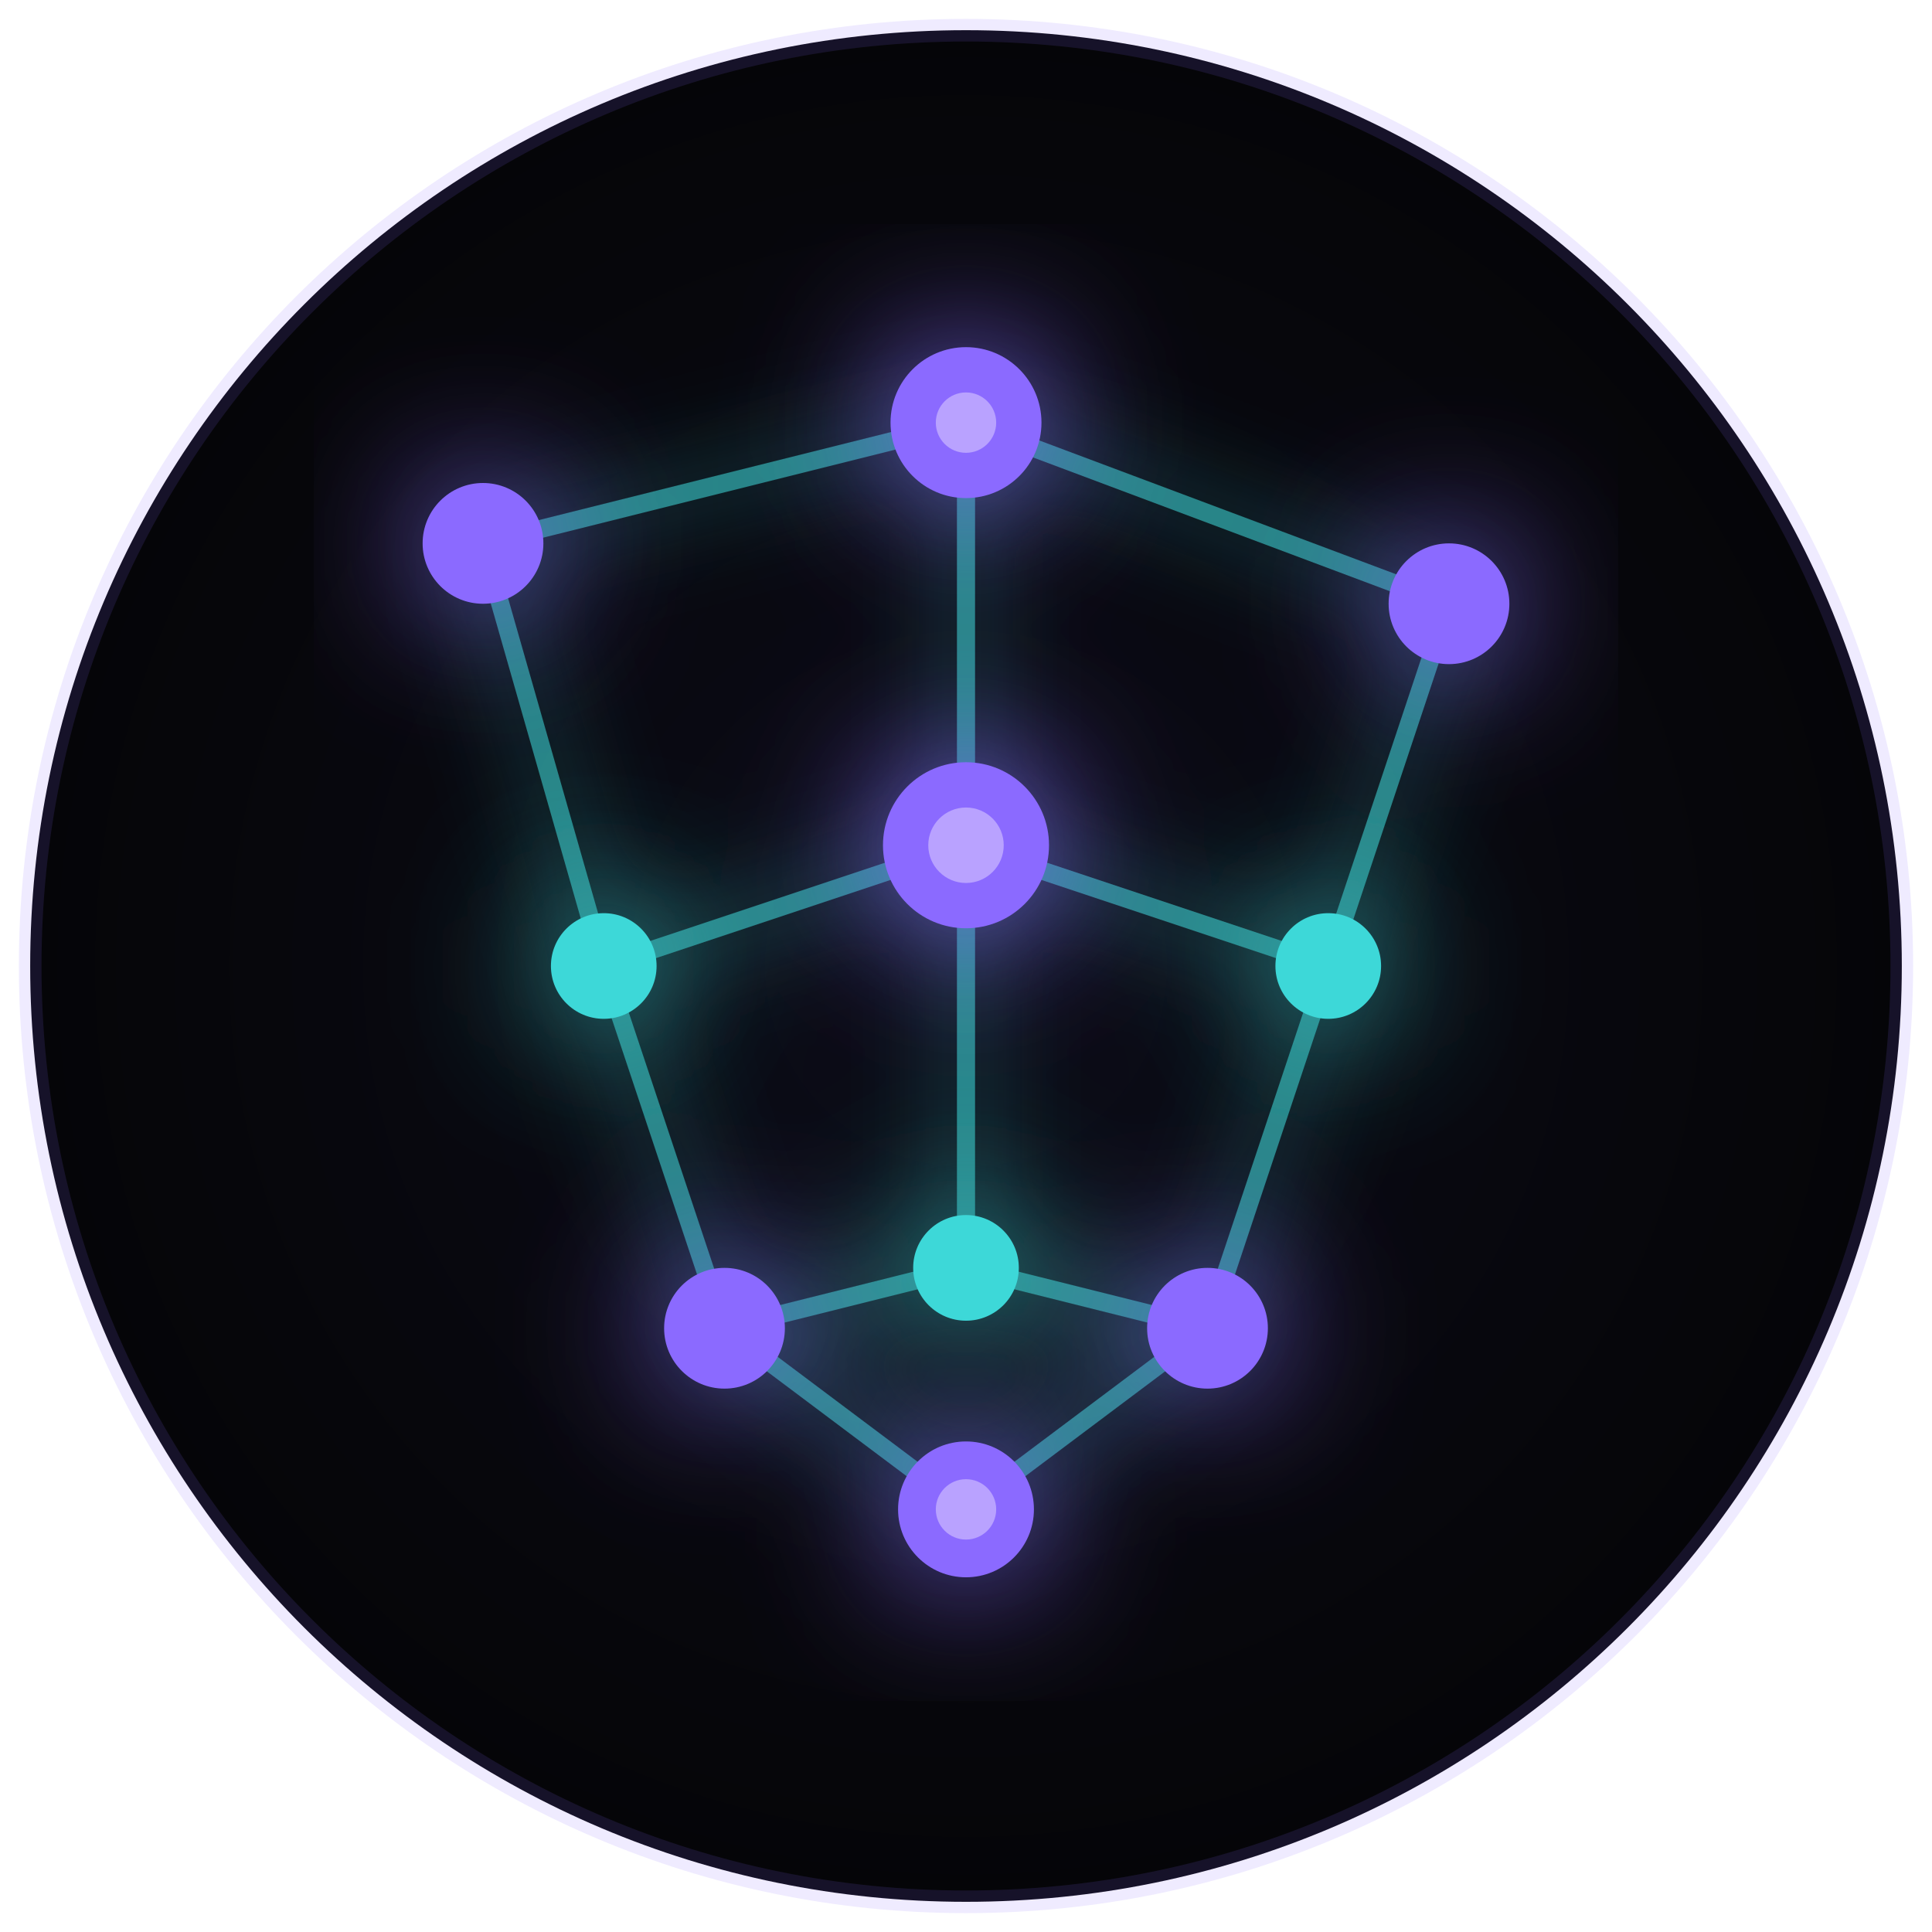
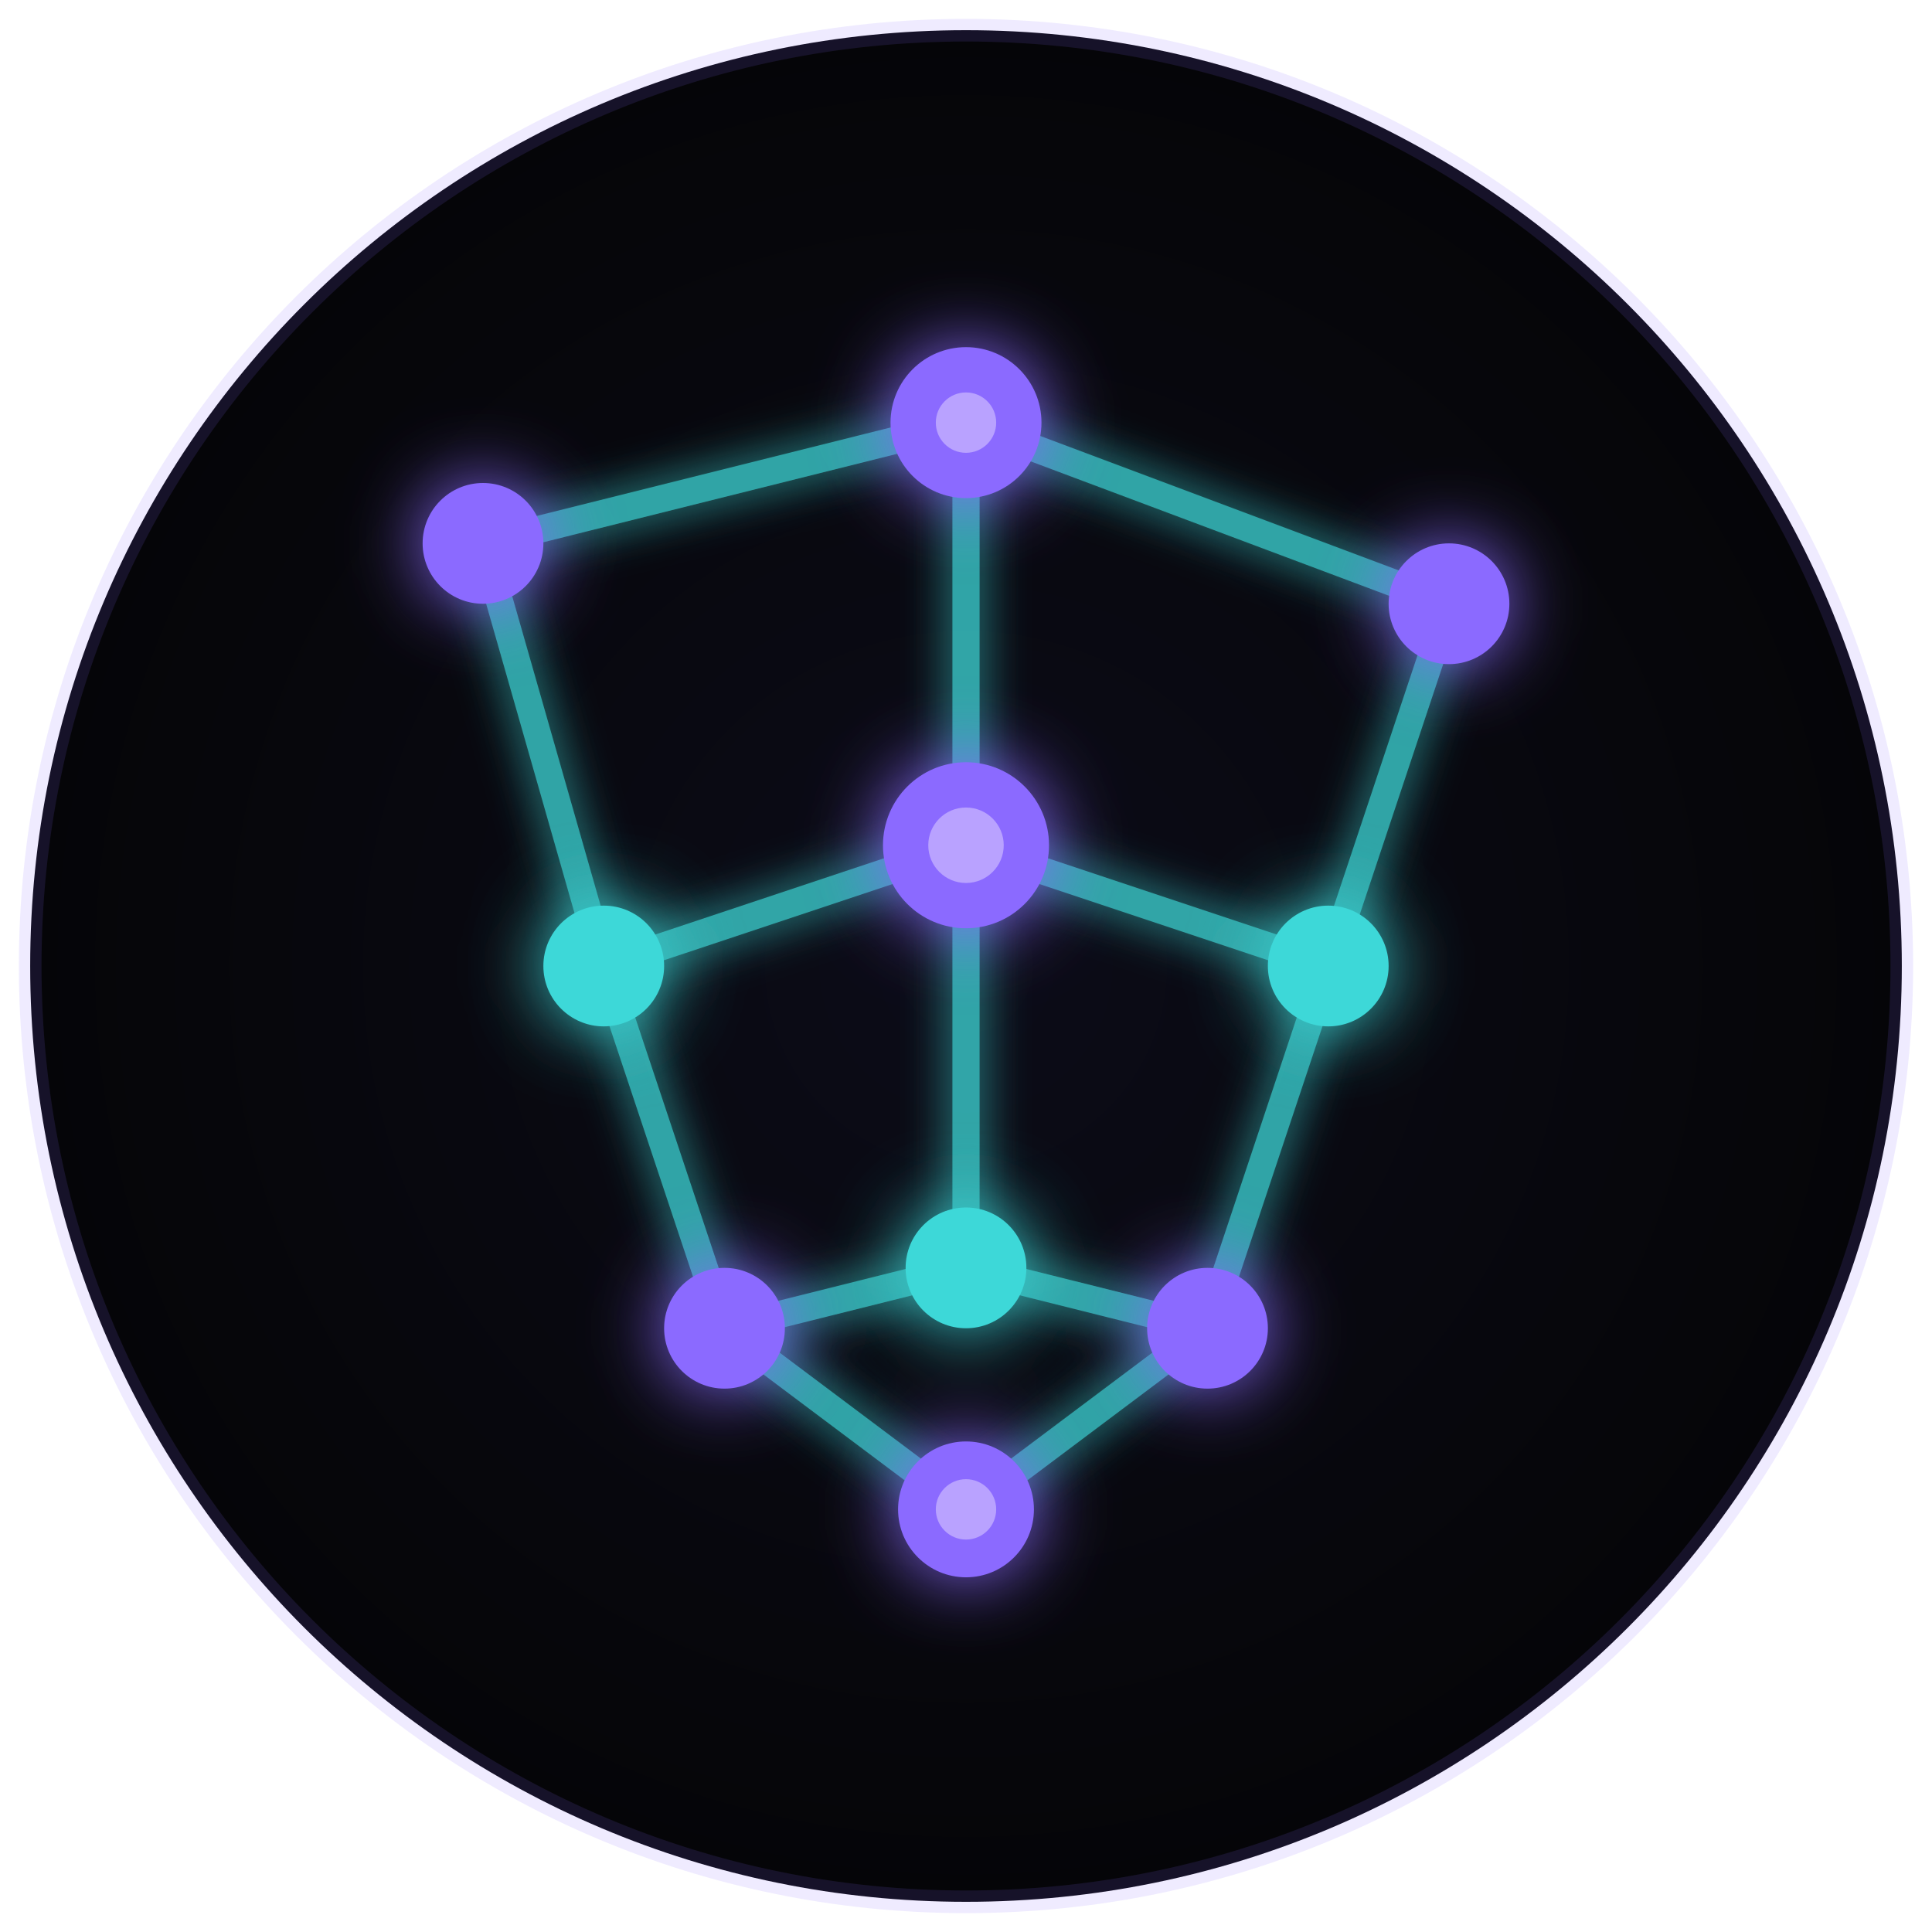
<svg xmlns="http://www.w3.org/2000/svg" viewBox="0 0 128 128" width="128" height="128">
  <defs>
    <radialGradient id="vc-bg" cx="50%" cy="50%" r="50%">
      <stop offset="0%" stop-color="#0c0c18" />
      <stop offset="100%" stop-color="#050508" />
    </radialGradient>
    <filter id="vc-glow">
-       <feGaussianBlur stdDeviation="3" result="blur" />
+       <feGaussianBlur stdDeviation="1.5" result="blur" />
      <feMerge>
        <feMergeNode in="blur" />
        <feMergeNode in="SourceGraphic" />
      </feMerge>
    </filter>
    <filter id="vc-glow-strong">
-       <feGaussianBlur stdDeviation="5" result="blur" />
+       <feGaussianBlur stdDeviation="2.5" result="blur" />
      <feMerge>
        <feMergeNode in="blur" />
        <feMergeNode in="SourceGraphic" />
      </feMerge>
    </filter>
  </defs>
  <circle cx="64" cy="64" r="62" fill="url(#vc-bg)" stroke="#8b6aff22" stroke-width="1.5" />
-   <g stroke="#3dd8d8" stroke-width="1.2" stroke-linecap="round" opacity="0.6" filter="url(#vc-glow)">
+   <g stroke="#3dd8d8" stroke-width="1.8" stroke-linecap="round" opacity="0.75" filter="url(#vc-glow)">
    <line x1="32" y1="36" x2="64" y2="28" />
    <line x1="64" y1="28" x2="96" y2="40" />
    <line x1="32" y1="36" x2="40" y2="64" />
    <line x1="64" y1="28" x2="64" y2="56" />
    <line x1="96" y1="40" x2="88" y2="64" />
    <line x1="40" y1="64" x2="64" y2="56" />
    <line x1="64" y1="56" x2="88" y2="64" />
    <line x1="40" y1="64" x2="48" y2="88" />
    <line x1="64" y1="56" x2="64" y2="84" />
    <line x1="88" y1="64" x2="80" y2="88" />
    <line x1="48" y1="88" x2="64" y2="84" />
    <line x1="64" y1="84" x2="80" y2="88" />
    <line x1="48" y1="88" x2="64" y2="100" />
    <line x1="80" y1="88" x2="64" y2="100" />
  </g>
  <g filter="url(#vc-glow-strong)">
    <circle cx="32" cy="36" r="4" fill="#8b6aff" />
    <circle cx="64" cy="28" r="5" fill="#8b6aff" />
    <circle cx="96" cy="40" r="4" fill="#8b6aff" />
-     <circle cx="40" cy="64" r="3.5" fill="#3dd8d8" />
+     <circle cx="40" cy="64" r="4" fill="#3dd8d8" />
    <circle cx="64" cy="56" r="5.5" fill="#8b6aff" />
-     <circle cx="88" cy="64" r="3.5" fill="#3dd8d8" />
+     <circle cx="88" cy="64" r="4" fill="#3dd8d8" />
    <circle cx="48" cy="88" r="4" fill="#8b6aff" />
-     <circle cx="64" cy="84" r="3.5" fill="#3dd8d8" />
+     <circle cx="64" cy="84" r="4" fill="#3dd8d8" />
    <circle cx="80" cy="88" r="4" fill="#8b6aff" />
    <circle cx="64" cy="100" r="4.5" fill="#8b6aff" />
  </g>
  <g opacity="0.8">
    <circle cx="64" cy="28" r="2" fill="#c4b0ff" />
    <circle cx="64" cy="56" r="2.5" fill="#c4b0ff" />
    <circle cx="64" cy="100" r="2" fill="#c4b0ff" />
  </g>
</svg>
